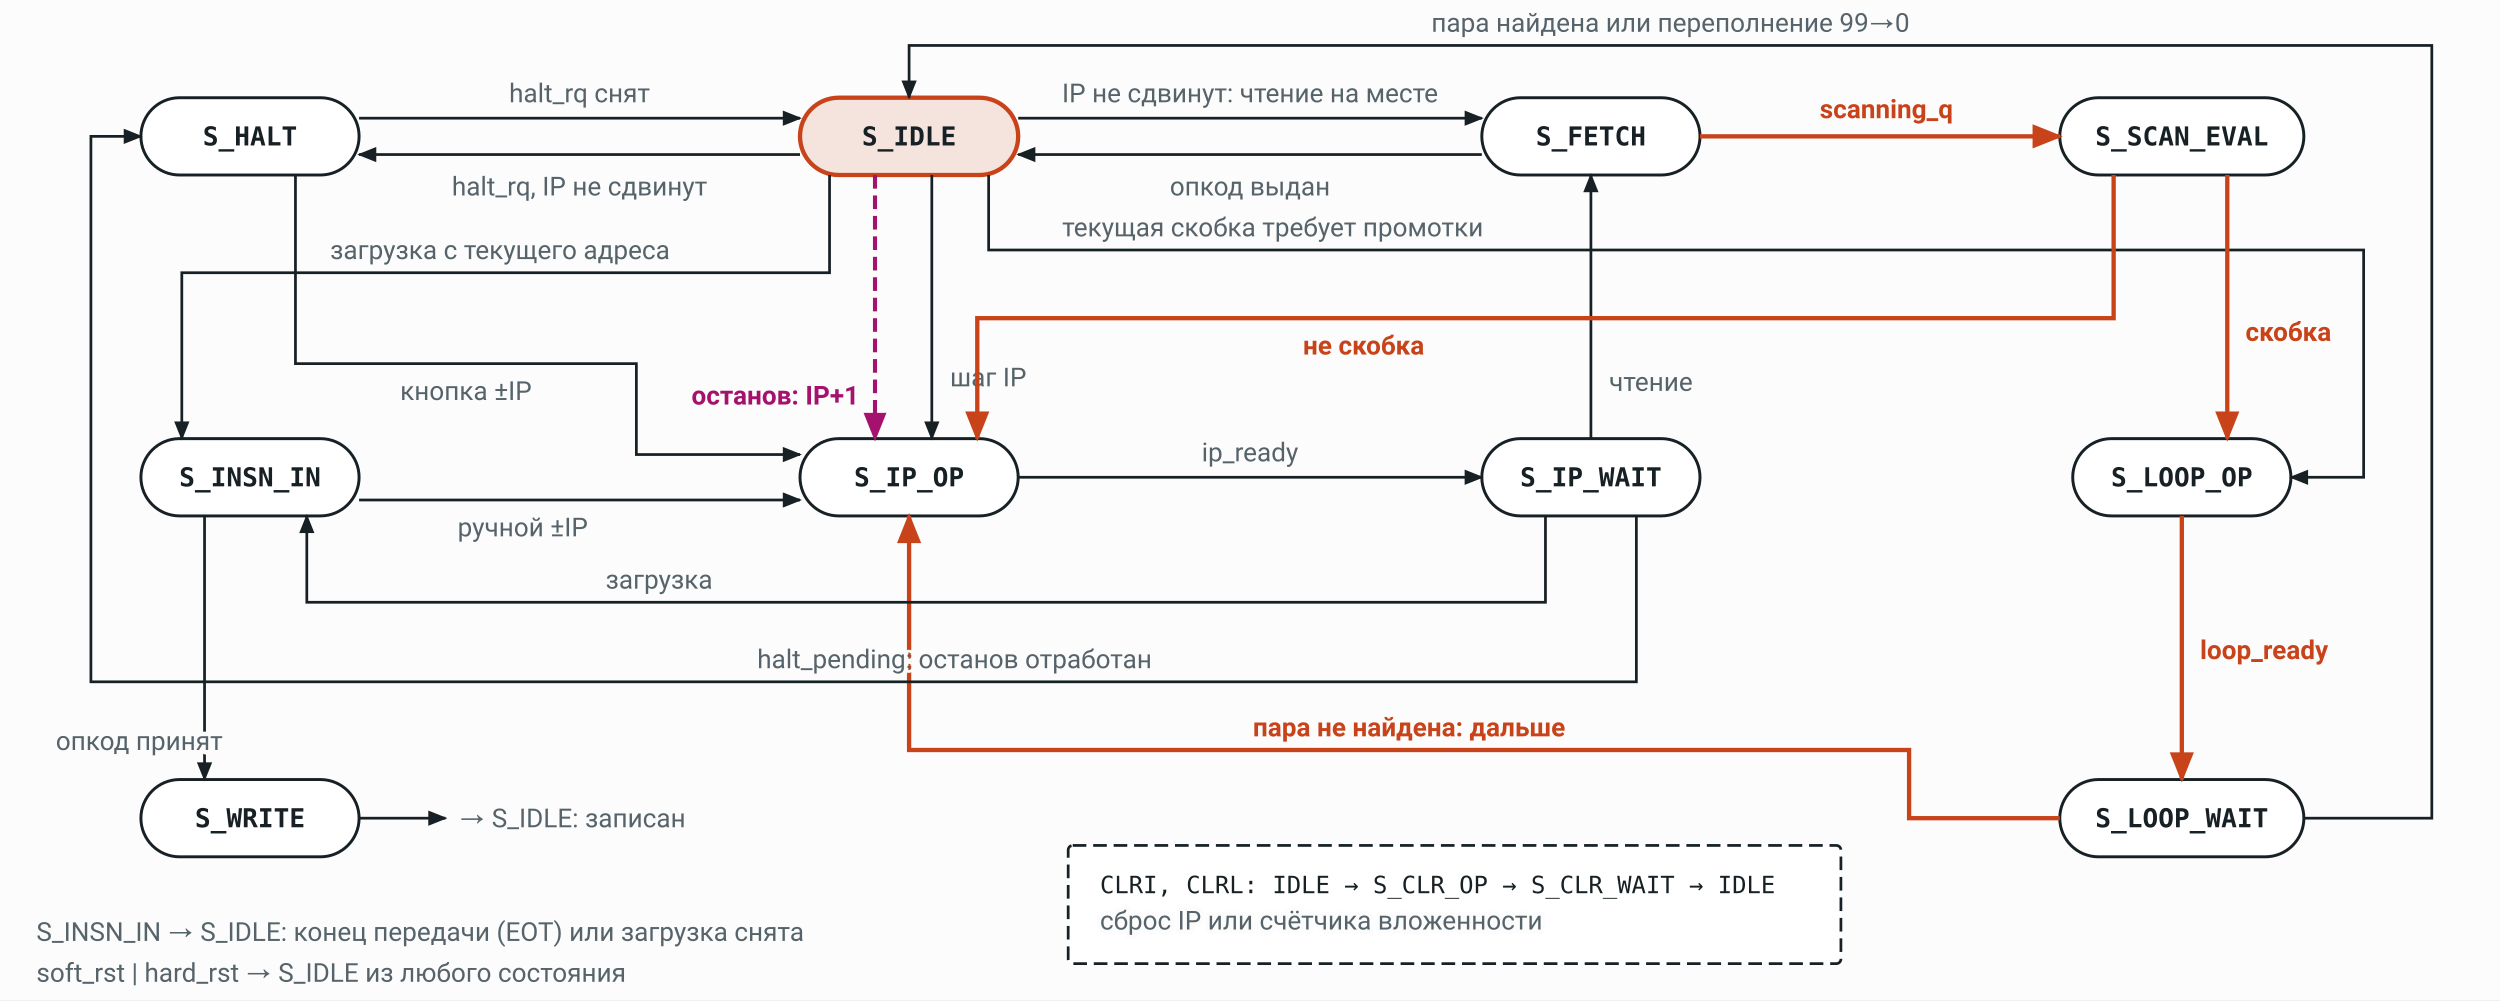
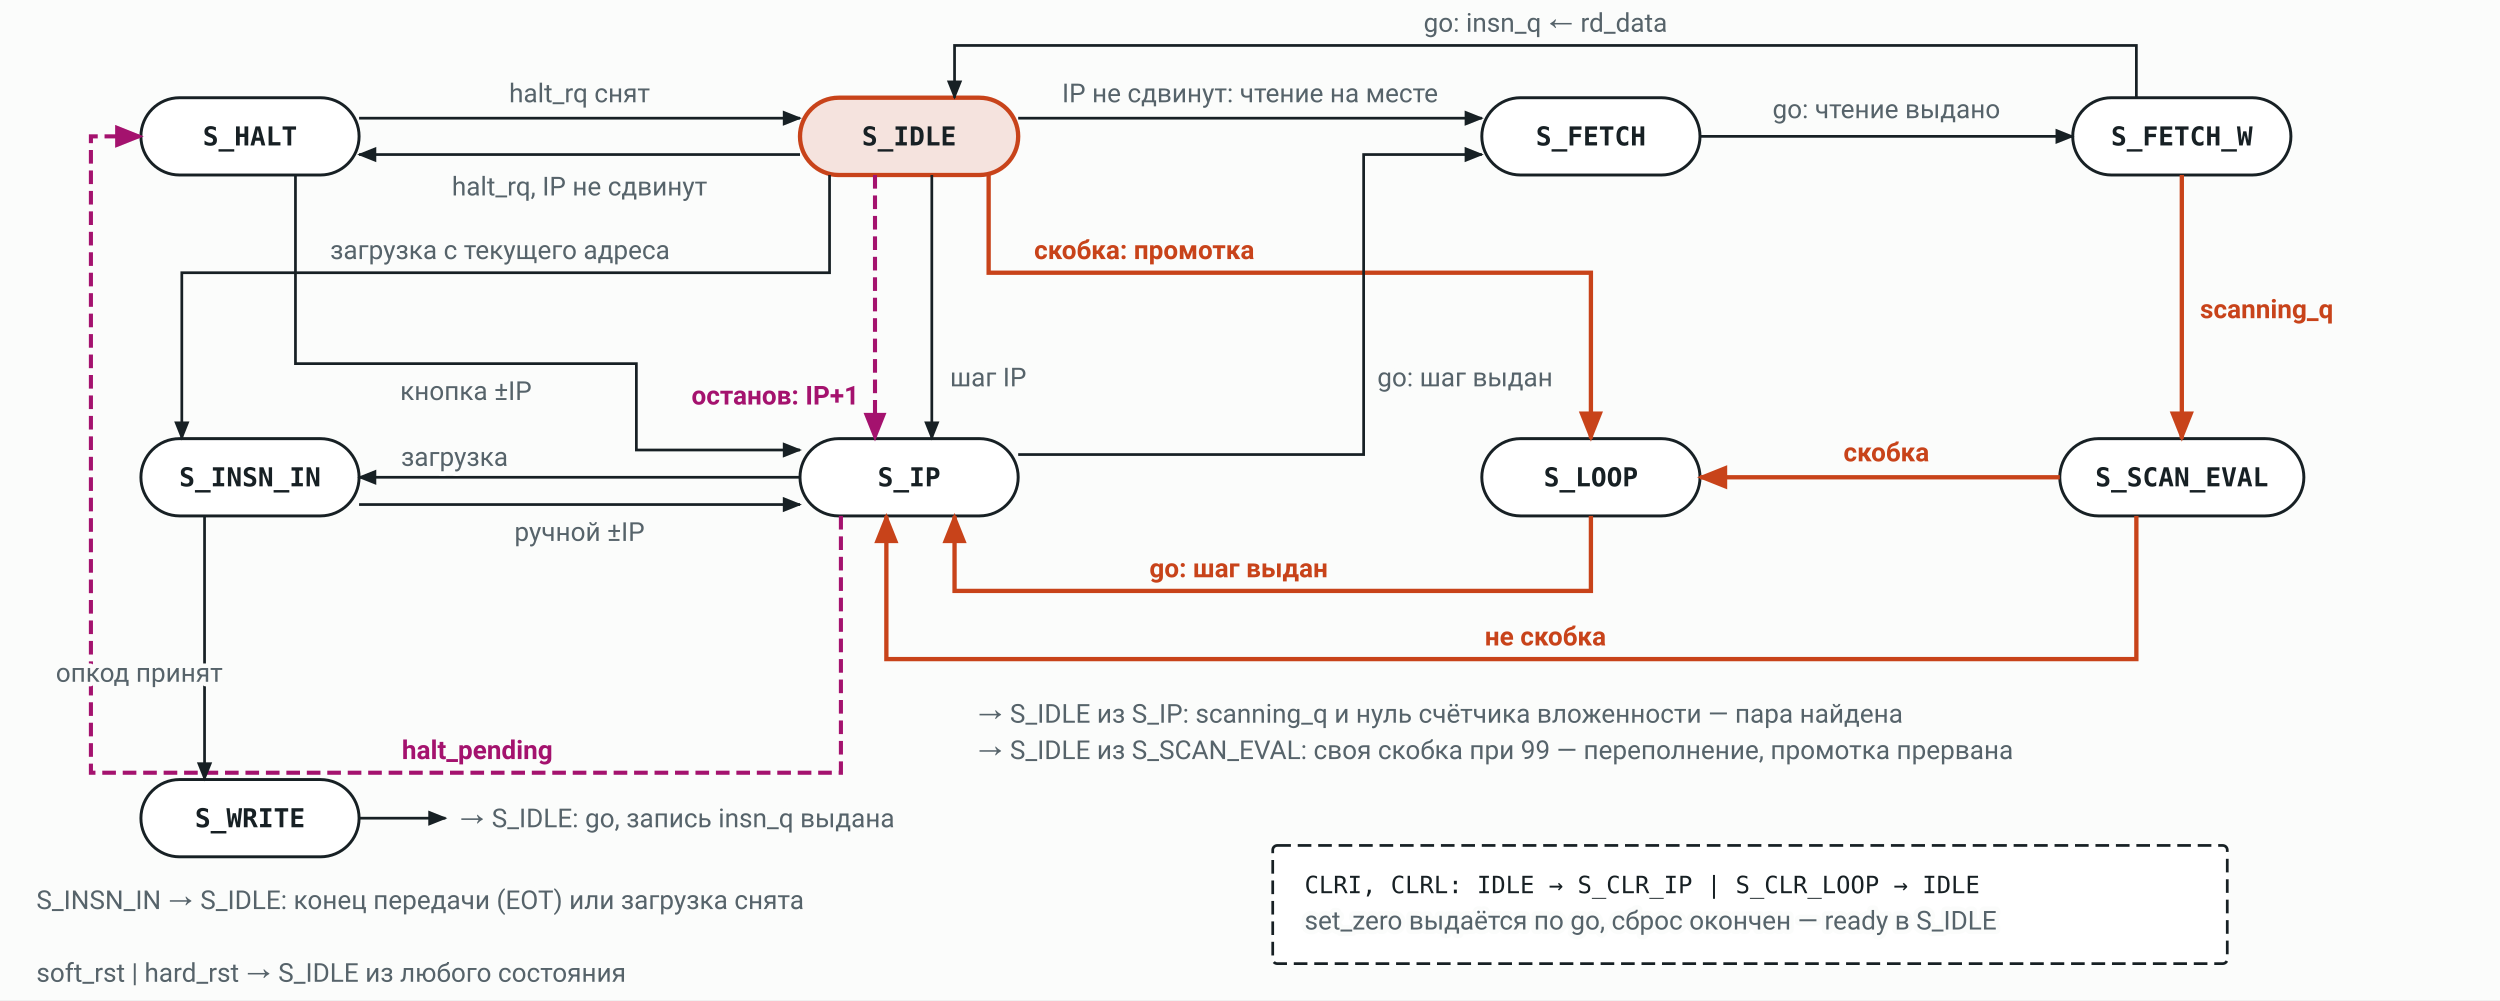
- <svg xmlns="http://www.w3.org/2000/svg" viewBox="0 0 1100 440" width="1100" height="440" class="dg" role="img" aria-label="Автомат IpLine. Основной цикл: шаг IP, ожидание установления адреса, чтение опкода. Ветвь промотки: разбор скобки, шаг счётчика вложенности, снова шаг IP до парной скобки.">
+ <svg xmlns="http://www.w3.org/2000/svg" viewBox="0 0 1100 440" width="1100" height="440" class="dg" role="img" aria-label="Автомат IpLine. Основной цикл: шаг IP, запрос чтения, приём опкода. Ветвь промотки: разбор скобки, шаг счётчика вложенности, снова шаг IP до парной скобки. Каждое состояние, выдающее операцию, ждёт go — готовности обоих счётчиков и памяти — и уходит в такте её приёма.">
  <style>
.dg { color: #172024; display: block; height: auto; color: #172024; }
.dg text { fill: currentColor; font-family: "PT Sans", "Segoe UI", Roboto, Helvetica, Arial, sans-serif; font-size: 11px; }
.dg .tt { font-family: "PT Sans Narrow", "Arial Narrow", "Roboto Condensed", Arial, sans-serif; font-weight: 700; font-size: 14px; letter-spacing: 0.02em; }
.dg .tm { font-family: "JetBrains Mono", "DejaVu Sans Mono", Consolas, "Liberation Mono", monospace; font-size: 10.5px; }
.dg .tl { fill: #56636a; font-size: 11.5px; }
.dg .tp { font-family: "JetBrains Mono", "DejaVu Sans Mono", Consolas, "Liberation Mono", monospace; font-size: 11px; }
.dg .tpi { font-family: "JetBrains Mono", "DejaVu Sans Mono", Consolas, "Liberation Mono", monospace; font-size: 10px; fill: #56636a; }
.dg .tn { fill: #56636a; font-size: 10.5px; }
.dg .tg { font-family: "JetBrains Mono", "DejaVu Sans Mono", Consolas, "Liberation Mono", monospace; font-size: 13px; font-weight: 700; }
.dg .ts { font-family: "JetBrains Mono", "DejaVu Sans Mono", Consolas, "Liberation Mono", monospace; font-size: 11.5px; font-weight: 600; }
.dg .tf { font-family: "PT Sans Narrow", "Arial Narrow", "Roboto Condensed", Arial, sans-serif; font-size: 13px; letter-spacing: 0.03em; fill: #56636a; }
.dg .tk { font-family: "PT Sans Narrow", "Arial Narrow", "Roboto Condensed", Arial, sans-serif; font-weight: 700; font-size: 14px; }
.dg .ti { font-family: "JetBrains Mono", "DejaVu Sans Mono", Consolas, "Liberation Mono", monospace; font-size: 8.5px; fill: #56636a; }
.dg .tnum { font-family: "JetBrains Mono", "DejaVu Sans Mono", Consolas, "Liberation Mono", monospace; font-size: 11px; font-weight: 700; fill: #c8431a; }
.dg .tacc { fill: #c8431a; font-weight: 700; font-size: 11.5px; }
.dg .blk { fill: #ffffff; stroke: currentColor; stroke-width: 1.2; }
.dg .blk-opt { fill: #ffffff; stroke: currentColor; stroke-width: 1.2; stroke-dasharray: 6 3; }
.dg .blk-acc { fill: rgba(200, 67, 26, 0.13); stroke: #c8431a; stroke-width: 1.6; }
.dg .frame { fill: none; stroke: #56636a; stroke-width: 1; stroke-dasharray: 2 4; }
.dg .w { fill: none; stroke: currentColor; stroke-width: 1.2; }
.dg .wd { fill: none; stroke: currentColor; stroke-width: 1.2; stroke-dasharray: 5 3; }
.dg .wacc { fill: none; stroke: #c8431a; stroke-width: 1.9; }
.dg .wbus { fill: none; stroke: currentColor; stroke-width: 3.2; }
.dg .wthin { fill: none; stroke: #56636a; stroke-width: 1; }
.dg .wv { fill: none; stroke: currentColor; stroke-width: 1.6; }
.dg .wvacc { fill: none; stroke: #c8431a; stroke-width: 2.1; }
.dg .grid { stroke: #c6cfcd; stroke-width: 1; }
.dg .ah { fill: currentColor; }
.dg .ahg { fill: #c8431a; }
.dg .ahw { fill: #a4126e; }
.dg .wwarn { fill: none; stroke: #a4126e; stroke-width: 1.8; stroke-dasharray: 6 3; }
.dg .twarn { fill: #a4126e; font-weight: 700; font-size: 11.5px; }
.dg .tl, .dg .tn, .dg .tacc, .dg .twarn { paint-order: stroke; stroke: #fbfcfb; stroke-width: 4px; stroke-linejoin: round; }
.dg .dot { fill: currentColor; }
.dg .dot-acc { fill: #c8431a; }
.dg .inv { fill: #ffffff; stroke: currentColor; stroke-width: 1.2; }
.dg .st { fill: #ffffff; stroke: currentColor; stroke-width: 1.3; }
.dg .st-acc { fill: rgba(200, 67, 26, 0.13); stroke: #c8431a; stroke-width: 1.9; }
.dg .st-dim { fill: #e3e9e8; stroke: #56636a; stroke-width: 1.1; stroke-dasharray: 4 3; }
.dg .anode { fill: #e3e9e8; stroke: #56636a; stroke-width: 1; }
.dg .kmain { fill: #ffffff; stroke: currentColor; stroke-width: 1.4; }
.dg .kga { fill: #ffffff; stroke: currentColor; stroke-width: 1.2; }
.dg .kgb { fill: #56636a; }
.dg .lit { fill: #c8431a; stroke: #c8431a; }
.dg .halo { fill: rgba(200, 67, 26, 0.13); }
.dg .tgt { fill: none; stroke: #c8431a; stroke-width: 1.3; stroke-dasharray: 3 3; }
.dg .seg { fill: #ffffff; stroke: currentColor; stroke-width: 1.1; }
.dg .seg-acc { fill: rgba(200, 67, 26, 0.13); stroke: #c8431a; stroke-width: 1.4; }
.dg .seg-off { fill: #e3e9e8; stroke: #56636a; stroke-width: 1; }
</style>
  <rect x="0" y="0" width="1100" height="440" fill="#fbfcfb" />
  <defs>
    <marker id="iplfsm-a" viewBox="0 0 10 10" refX="9" refY="5" markerWidth="7" markerHeight="7" orient="auto-start-reverse">
      <path d="M0,1 L10,5 L0,9 z" fill="#172024" stroke="none" stroke-width="0" class="ah" />
    </marker>
    <marker id="iplfsm-ag" viewBox="0 0 10 10" refX="9" refY="5" markerWidth="7" markerHeight="7" orient="auto-start-reverse">
      <path d="M0,1 L10,5 L0,9 z" fill="#c8431a" stroke="none" stroke-width="0" class="ahg" />
    </marker>
    <marker id="iplfsm-aw" viewBox="0 0 10 10" refX="9" refY="5" markerWidth="7" markerHeight="7" orient="auto-start-reverse">
      <path d="M0,1 L10,5 L0,9 z" fill="#a4126e" stroke="none" stroke-width="0" class="ahw" />
    </marker>
  </defs>
  <g transform="translate(0,0)">
    <rect x="62" y="43" width="96" height="34" rx="17" fill="#ffffff" stroke="#172024" stroke-width="1.3" class="st" />
    <text x="110" y="64" fill="#172024" font-size="11" font-family="sans-serif" class="ts" text-anchor="middle">S_HALT</text>
    <rect x="352" y="43" width="96" height="34" rx="17" fill="#f5ddd3" stroke="#c8431a" stroke-width="1.9" class="st-acc" />
    <text x="400" y="64" fill="#172024" font-size="11" font-family="sans-serif" class="ts" text-anchor="middle">S_IDLE</text>
    <rect x="652" y="43" width="96" height="34" rx="17" fill="#ffffff" stroke="#172024" stroke-width="1.3" class="st" />
    <text x="700" y="64" fill="#172024" font-size="11" font-family="sans-serif" class="ts" text-anchor="middle">S_FETCH</text>
-     <rect x="906.3" y="43" width="107.4" height="34" rx="17" fill="#ffffff" stroke="#172024" stroke-width="1.3" class="st" />
-     <text x="960" y="64" fill="#172024" font-size="11" font-family="sans-serif" class="ts" text-anchor="middle">S_SCAN_EVAL</text>
+     <rect x="912" y="43" width="96" height="34" rx="17" fill="#ffffff" stroke="#172024" stroke-width="1.3" class="st" />
+     <text x="960" y="64" fill="#172024" font-size="11" font-family="sans-serif" class="ts" text-anchor="middle">S_FETCH_W</text>
    <rect x="62" y="193" width="96" height="34" rx="17" fill="#ffffff" stroke="#172024" stroke-width="1.3" class="st" />
    <text x="110" y="214" fill="#172024" font-size="11" font-family="sans-serif" class="ts" text-anchor="middle">S_INSN_IN</text>
    <rect x="352" y="193" width="96" height="34" rx="17" fill="#ffffff" stroke="#172024" stroke-width="1.3" class="st" />
-     <text x="400" y="214" fill="#172024" font-size="11" font-family="sans-serif" class="ts" text-anchor="middle">S_IP_OP</text>
+     <text x="400" y="214" fill="#172024" font-size="11" font-family="sans-serif" class="ts" text-anchor="middle">S_IP</text>
    <rect x="652" y="193" width="96" height="34" rx="17" fill="#ffffff" stroke="#172024" stroke-width="1.3" class="st" />
-     <text x="700" y="214" fill="#172024" font-size="11" font-family="sans-serif" class="ts" text-anchor="middle">S_IP_WAIT</text>
-     <rect x="912" y="193" width="96" height="34" rx="17" fill="#ffffff" stroke="#172024" stroke-width="1.3" class="st" />
-     <text x="960" y="214" fill="#172024" font-size="11" font-family="sans-serif" class="ts" text-anchor="middle">S_LOOP_OP</text>
+     <text x="700" y="214" fill="#172024" font-size="11" font-family="sans-serif" class="ts" text-anchor="middle">S_LOOP</text>
+     <rect x="906.3" y="193" width="107.4" height="34" rx="17" fill="#ffffff" stroke="#172024" stroke-width="1.3" class="st" />
+     <text x="960" y="214" fill="#172024" font-size="11" font-family="sans-serif" class="ts" text-anchor="middle">S_SCAN_EVAL</text>
    <rect x="62" y="343" width="96" height="34" rx="17" fill="#ffffff" stroke="#172024" stroke-width="1.3" class="st" />
    <text x="110" y="364" fill="#172024" font-size="11" font-family="sans-serif" class="ts" text-anchor="middle">S_WRITE</text>
-     <rect x="906.3" y="343" width="107.4" height="34" rx="17" fill="#ffffff" stroke="#172024" stroke-width="1.3" class="st" />
-     <text x="960" y="364" fill="#172024" font-size="11" font-family="sans-serif" class="ts" text-anchor="middle">S_LOOP_WAIT</text>
    <polyline points="158,52 352,52" fill="none" stroke="#172024" stroke-width="1.2" class="w" marker-end="url(#iplfsm-a)" />
    <text x="255" y="45" fill="#56636a" font-size="11" font-family="sans-serif" class="tl" text-anchor="middle">halt_rq снят</text>
    <polyline points="352,68 158,68" fill="none" stroke="#172024" stroke-width="1.2" class="w" marker-end="url(#iplfsm-a)" />
    <text x="255" y="86" fill="#56636a" font-size="11" font-family="sans-serif" class="tl" text-anchor="middle">halt_rq, IP не сдвинут</text>
-     <polyline points="130,77 130,160 280,160 280,200 352,200" fill="none" stroke="#172024" stroke-width="1.2" class="w" marker-end="url(#iplfsm-a)" />
+     <polyline points="130,77 130,160 280,160 280,198 352,198" fill="none" stroke="#172024" stroke-width="1.2" class="w" marker-end="url(#iplfsm-a)" />
    <text x="205" y="176" fill="#56636a" font-size="11" font-family="sans-serif" class="tl" text-anchor="middle">кнопка ±IP</text>
    <polyline points="365,77 365,120 80,120 80,193" fill="none" stroke="#172024" stroke-width="1.2" class="w" marker-end="url(#iplfsm-a)" />
    <text x="220" y="114" fill="#56636a" font-size="11" font-family="sans-serif" class="tl" text-anchor="middle">загрузка с текущего адреса</text>
    <polyline points="385,77 385,193" fill="none" stroke="#a4126e" stroke-width="1.8" stroke-dasharray="5 3" class="wwarn" marker-end="url(#iplfsm-aw)" />
    <text x="378" y="178" fill="#a4126e" font-size="11" font-family="sans-serif" class="twarn" text-anchor="end">останов: IP+1</text>
    <polyline points="410,77 410,193" fill="none" stroke="#172024" stroke-width="1.2" class="w" marker-end="url(#iplfsm-a)" />
    <text x="418" y="170" fill="#56636a" font-size="11" font-family="sans-serif" class="tl" text-anchor="start">шаг IP</text>
-     <polyline points="435,77 435,110 1040,110 1040,210 1008,210" fill="none" stroke="#172024" stroke-width="1.2" class="w" marker-end="url(#iplfsm-a)" />
-     <text x="560" y="104" fill="#56636a" font-size="11" font-family="sans-serif" class="tl" text-anchor="middle">текущая скобка требует промотки</text>
+     <polyline points="435,77 435,120 700,120 700,193" fill="none" stroke="#c8431a" stroke-width="1.9" class="wacc" marker-end="url(#iplfsm-ag)" />
+     <text x="455" y="114" fill="#c8431a" font-size="11" font-family="sans-serif" class="tacc" text-anchor="start">скобка: промотка</text>
    <polyline points="448,52 652,52" fill="none" stroke="#172024" stroke-width="1.2" class="w" marker-end="url(#iplfsm-a)" />
    <text x="550" y="45" fill="#56636a" font-size="11" font-family="sans-serif" class="tl" text-anchor="middle">IP не сдвинут: чтение на месте</text>
-     <polyline points="652,68 448,68" fill="none" stroke="#172024" stroke-width="1.2" class="w" marker-end="url(#iplfsm-a)" />
-     <text x="550" y="86" fill="#56636a" font-size="11" font-family="sans-serif" class="tl" text-anchor="middle">опкод выдан</text>
-     <polyline points="448,210 652,210" fill="none" stroke="#172024" stroke-width="1.2" class="w" marker-end="url(#iplfsm-a)" />
-     <text x="550" y="203" fill="#56636a" font-size="11" font-family="sans-serif" class="tl" text-anchor="middle">ip_ready</text>
-     <polyline points="700,193 700,77" fill="none" stroke="#172024" stroke-width="1.2" class="w" marker-end="url(#iplfsm-a)" />
-     <text x="708" y="172" fill="#56636a" font-size="11" font-family="sans-serif" class="tl" text-anchor="start">чтение</text>
-     <polyline points="748,60 906.3,60" fill="none" stroke="#c8431a" stroke-width="1.9" class="wacc" marker-end="url(#iplfsm-ag)" />
-     <text x="830" y="52" fill="#c8431a" font-size="11" font-family="sans-serif" class="tacc" text-anchor="middle">scanning_q</text>
-     <polyline points="980,77 980,193" fill="none" stroke="#c8431a" stroke-width="1.9" class="wacc" marker-end="url(#iplfsm-ag)" />
-     <text x="988" y="150" fill="#c8431a" font-size="11" font-family="sans-serif" class="tacc" text-anchor="start">скобка</text>
-     <polyline points="930,77 930,140 430,140 430,193" fill="none" stroke="#c8431a" stroke-width="1.9" class="wacc" marker-end="url(#iplfsm-ag)" />
-     <text x="600" y="156" fill="#c8431a" font-size="11" font-family="sans-serif" class="tacc" text-anchor="middle">не скобка</text>
-     <polyline points="960,227 960,343" fill="none" stroke="#c8431a" stroke-width="1.9" class="wacc" marker-end="url(#iplfsm-ag)" />
-     <text x="968" y="290" fill="#c8431a" font-size="11" font-family="sans-serif" class="tacc" text-anchor="start">loop_ready</text>
-     <polyline points="906.3,360 840,360 840,330 400,330 400,227" fill="none" stroke="#c8431a" stroke-width="1.9" class="wacc" marker-end="url(#iplfsm-ag)" />
-     <text x="620" y="324" fill="#c8431a" font-size="11" font-family="sans-serif" class="tacc" text-anchor="middle">пара не найдена: дальше</text>
-     <polyline points="1013.7,360 1070,360 1070,20 400,20 400,43" fill="none" stroke="#172024" stroke-width="1.2" class="w" marker-end="url(#iplfsm-a)" />
-     <text x="735" y="14" fill="#56636a" font-size="11" font-family="sans-serif" class="tl" text-anchor="middle">пара найдена или переполнение 99→0</text>
-     <polyline points="680,227 680,265 135,265 135,227" fill="none" stroke="#172024" stroke-width="1.2" class="w" marker-end="url(#iplfsm-a)" />
-     <text x="290" y="259" fill="#56636a" font-size="11" font-family="sans-serif" class="tl" text-anchor="middle">загрузка</text>
-     <polyline points="720,227 720,300 40,300 40,60 62,60" fill="none" stroke="#172024" stroke-width="1.2" class="w" marker-end="url(#iplfsm-a)" />
-     <text x="420" y="294" fill="#56636a" font-size="11" font-family="sans-serif" class="tl" text-anchor="middle">halt_pending: останов отработан</text>
-     <polyline points="158,220 352,220" fill="none" stroke="#172024" stroke-width="1.2" class="w" marker-end="url(#iplfsm-a)" />
-     <text x="230" y="236" fill="#56636a" font-size="11" font-family="sans-serif" class="tl" text-anchor="middle">ручной ±IP</text>
+     <polyline points="448,200 600,200 600,68 652,68" fill="none" stroke="#172024" stroke-width="1.2" class="w" marker-end="url(#iplfsm-a)" />
+     <text x="606" y="170" fill="#56636a" font-size="11" font-family="sans-serif" class="tl" text-anchor="start">go: шаг выдан</text>
+     <polyline points="748,60 912,60" fill="none" stroke="#172024" stroke-width="1.2" class="w" marker-end="url(#iplfsm-a)" />
+     <text x="830" y="52" fill="#56636a" font-size="11" font-family="sans-serif" class="tl" text-anchor="middle">go: чтение выдано</text>
+     <polyline points="940,43 940,20 420,20 420,43" fill="none" stroke="#172024" stroke-width="1.2" class="w" marker-end="url(#iplfsm-a)" />
+     <text x="680" y="14" fill="#56636a" font-size="11" font-family="sans-serif" class="tl" text-anchor="middle">go: insn_q ← rd_data</text>
+     <polyline points="960,77 960,193" fill="none" stroke="#c8431a" stroke-width="1.9" class="wacc" marker-end="url(#iplfsm-ag)" />
+     <text x="968" y="140" fill="#c8431a" font-size="11" font-family="sans-serif" class="tacc" text-anchor="start">scanning_q</text>
+     <polyline points="906.3,210 748,210" fill="none" stroke="#c8431a" stroke-width="1.9" class="wacc" marker-end="url(#iplfsm-ag)" />
+     <text x="830" y="203" fill="#c8431a" font-size="11" font-family="sans-serif" class="tacc" text-anchor="middle">скобка</text>
+     <polyline points="940,227 940,290 390,290 390,227" fill="none" stroke="#c8431a" stroke-width="1.9" class="wacc" marker-end="url(#iplfsm-ag)" />
+     <text x="680" y="284" fill="#c8431a" font-size="11" font-family="sans-serif" class="tacc" text-anchor="middle">не скобка</text>
+     <polyline points="700,227 700,260 420,260 420,227" fill="none" stroke="#c8431a" stroke-width="1.9" class="wacc" marker-end="url(#iplfsm-ag)" />
+     <text x="545" y="254" fill="#c8431a" font-size="11" font-family="sans-serif" class="tacc" text-anchor="middle">go: шаг выдан</text>
+     <text x="430" y="318" fill="#56636a" font-size="11" font-family="sans-serif" class="tl" text-anchor="start">→ S_IDLE из S_IP: scanning_q и нуль счётчика вложенности — пара найдена</text>
+     <text x="430" y="334" fill="#56636a" font-size="11" font-family="sans-serif" class="tl" text-anchor="start">→ S_IDLE из S_SCAN_EVAL: своя скобка при 99 — переполнение, промотка прервана</text>
+     <polyline points="352,210 158,210" fill="none" stroke="#172024" stroke-width="1.2" class="w" marker-end="url(#iplfsm-a)" />
+     <text x="200" y="205" fill="#56636a" font-size="11" font-family="sans-serif" class="tl" text-anchor="middle">загрузка</text>
+     <polyline points="158,222 352,222" fill="none" stroke="#172024" stroke-width="1.2" class="w" marker-end="url(#iplfsm-a)" />
+     <text x="255" y="238" fill="#56636a" font-size="11" font-family="sans-serif" class="tl" text-anchor="middle">ручной ±IP</text>
+     <polyline points="370,227 370,340 40,340 40,60 62,60" fill="none" stroke="#a4126e" stroke-width="1.8" stroke-dasharray="5 3" class="wwarn" marker-end="url(#iplfsm-aw)" />
+     <text x="210" y="334" fill="#a4126e" font-size="11" font-family="sans-serif" class="twarn" text-anchor="middle">halt_pending</text>
    <polyline points="90,227 90,343" fill="none" stroke="#172024" stroke-width="1.2" class="w" marker-end="url(#iplfsm-a)" />
-     <text x="98" y="330" fill="#56636a" font-size="11" font-family="sans-serif" class="tl" text-anchor="end">опкод принят</text>
+     <text x="98" y="300" fill="#56636a" font-size="11" font-family="sans-serif" class="tl" text-anchor="end">опкод принят</text>
    <polyline points="158,360 196,360" fill="none" stroke="#172024" stroke-width="1.2" class="w" marker-end="url(#iplfsm-a)" />
-     <text x="202" y="364" fill="#56636a" font-size="11" font-family="sans-serif" class="tl" text-anchor="start">→ S_IDLE: записан</text>
-     <text x="16" y="414" fill="#56636a" font-size="11" font-family="sans-serif" class="tl" text-anchor="start">S_INSN_IN → S_IDLE: конец передачи (EOT) или загрузка снята</text>
-     <rect x="470" y="372" width="340" height="52" rx="2" fill="#ffffff" stroke="#172024" stroke-width="1.2" class="blk-opt" />
-     <text x="484" y="393" fill="#172024" font-size="11" font-family="sans-serif" class="tm" text-anchor="start">CLRI, CLRL: IDLE → S_CLR_OP → S_CLR_WAIT → IDLE</text>
-     <text x="484" y="409" fill="#56636a" font-size="11" font-family="sans-serif" class="tl" text-anchor="start">сброс IP или счётчика вложенности</text>
+     <text x="202" y="364" fill="#56636a" font-size="11" font-family="sans-serif" class="tl" text-anchor="start">→ S_IDLE: go, запись insn_q выдана</text>
+     <text x="16" y="400" fill="#56636a" font-size="11" font-family="sans-serif" class="tl" text-anchor="start">S_INSN_IN → S_IDLE: конец передачи (EOT) или загрузка снята</text>
+     <rect x="560" y="372" width="420" height="52" rx="2" fill="#ffffff" stroke="#172024" stroke-width="1.2" class="blk-opt" />
+     <text x="574" y="393" fill="#172024" font-size="11" font-family="sans-serif" class="tm" text-anchor="start">CLRI, CLRL: IDLE → S_CLR_IP | S_CLR_LOOP → IDLE</text>
+     <text x="574" y="409" fill="#56636a" font-size="11" font-family="sans-serif" class="tl" text-anchor="start">set_zero выдаётся по go, сброс окончен — ready в S_IDLE</text>
    <text x="16" y="432" fill="#56636a" font-size="11" font-family="sans-serif" class="tl" text-anchor="start">soft_rst | hard_rst → S_IDLE из любого состояния</text>
  </g>
</svg>
